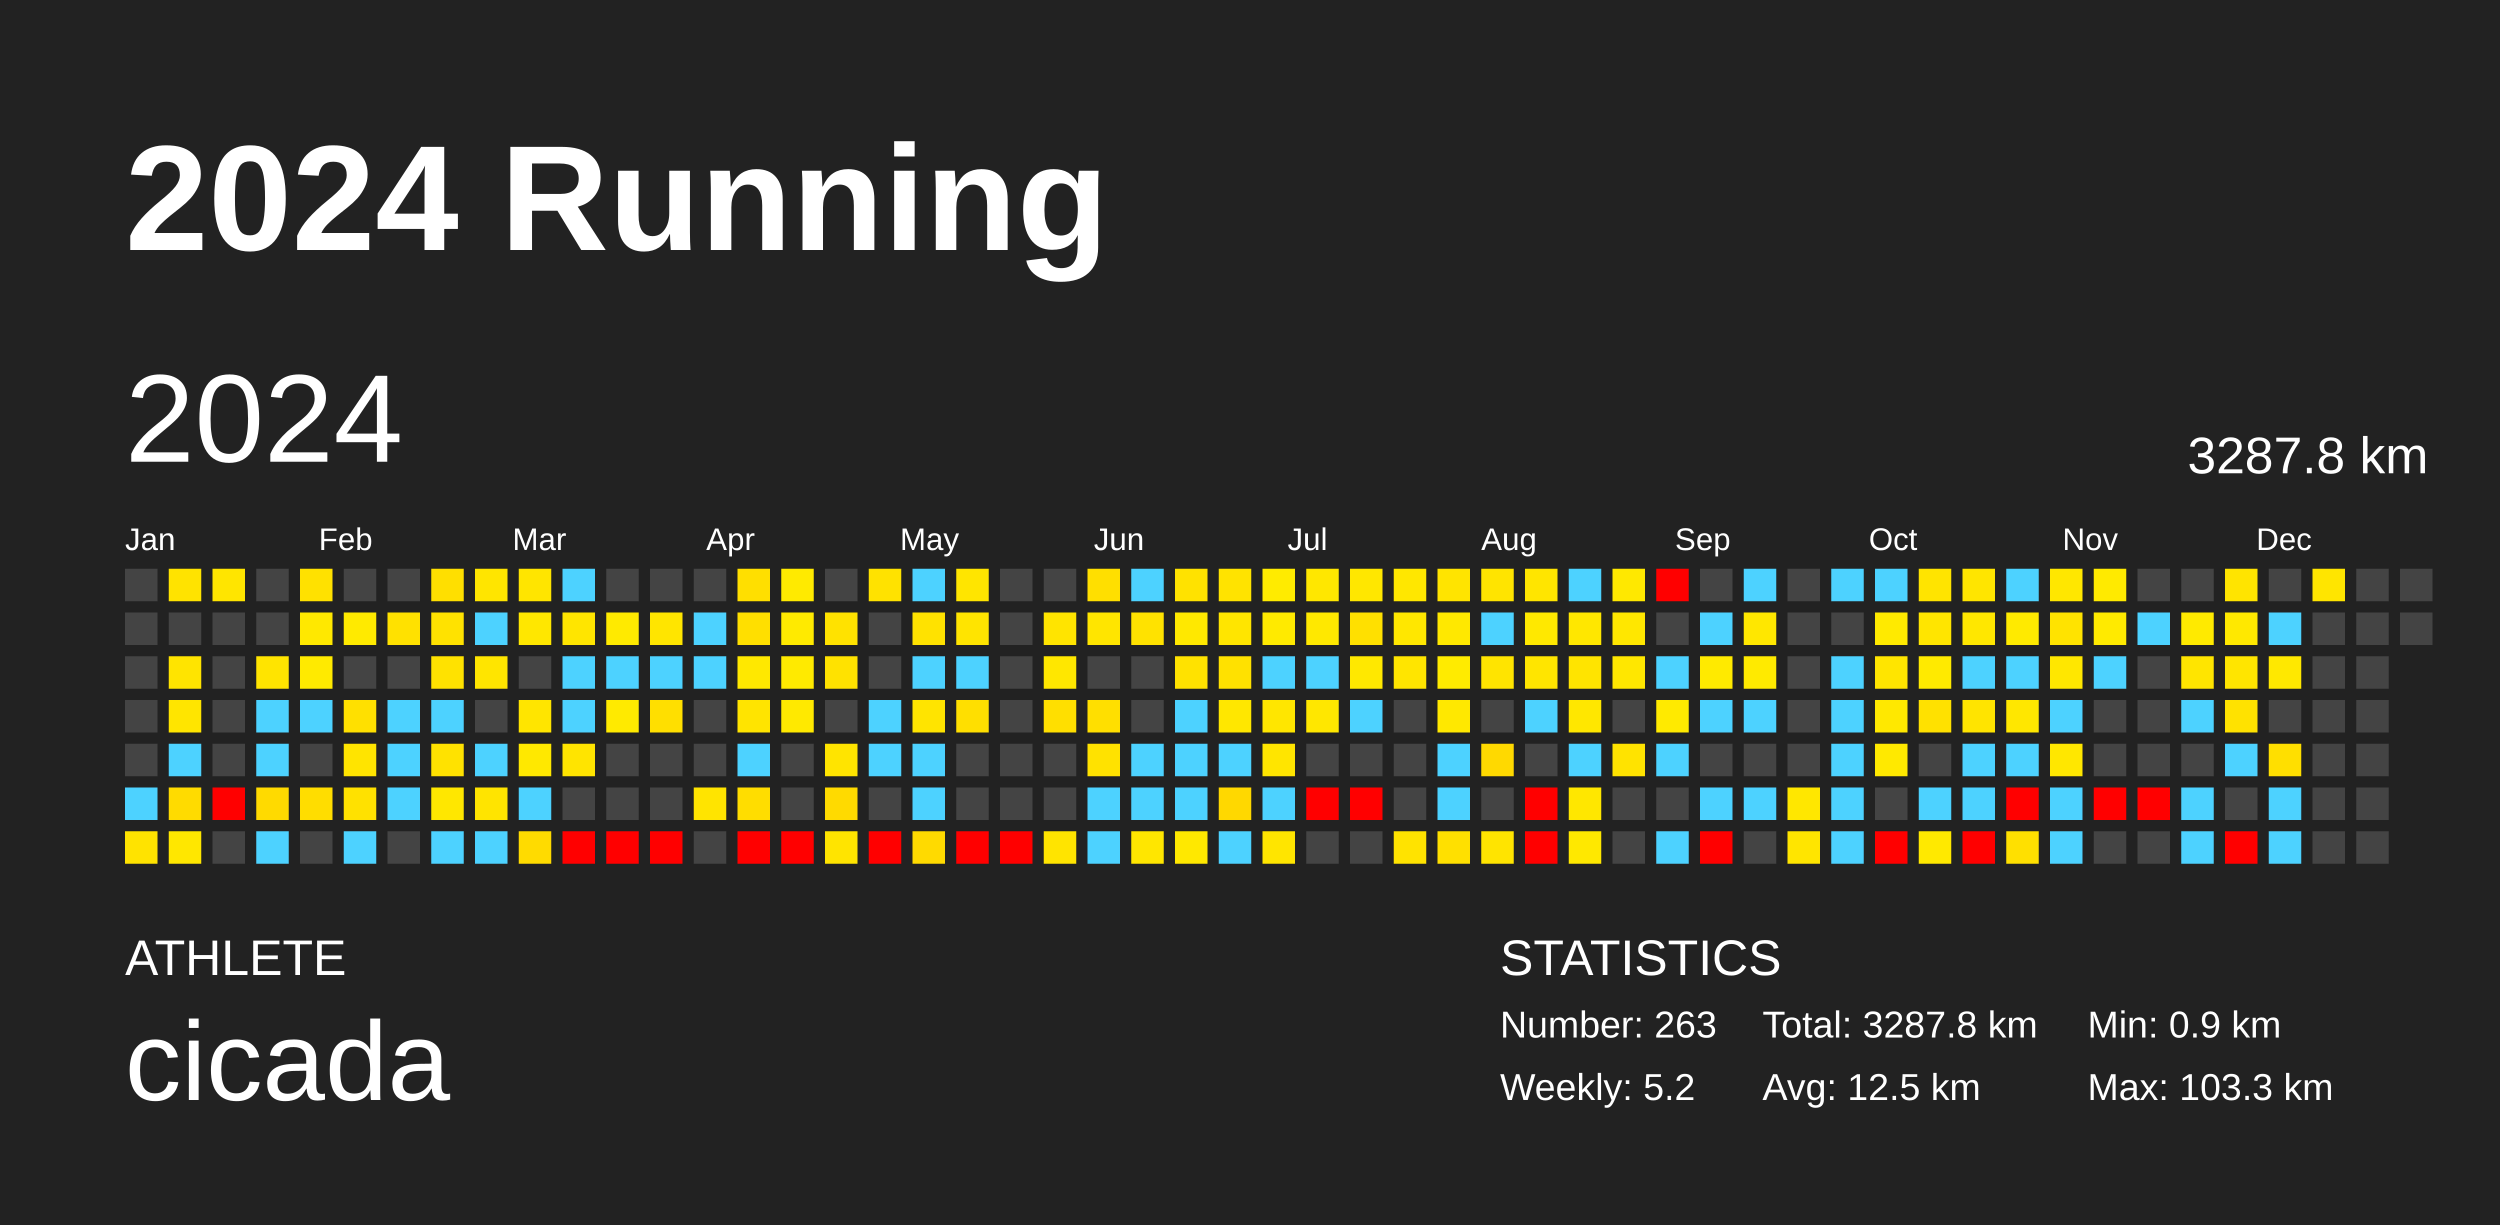
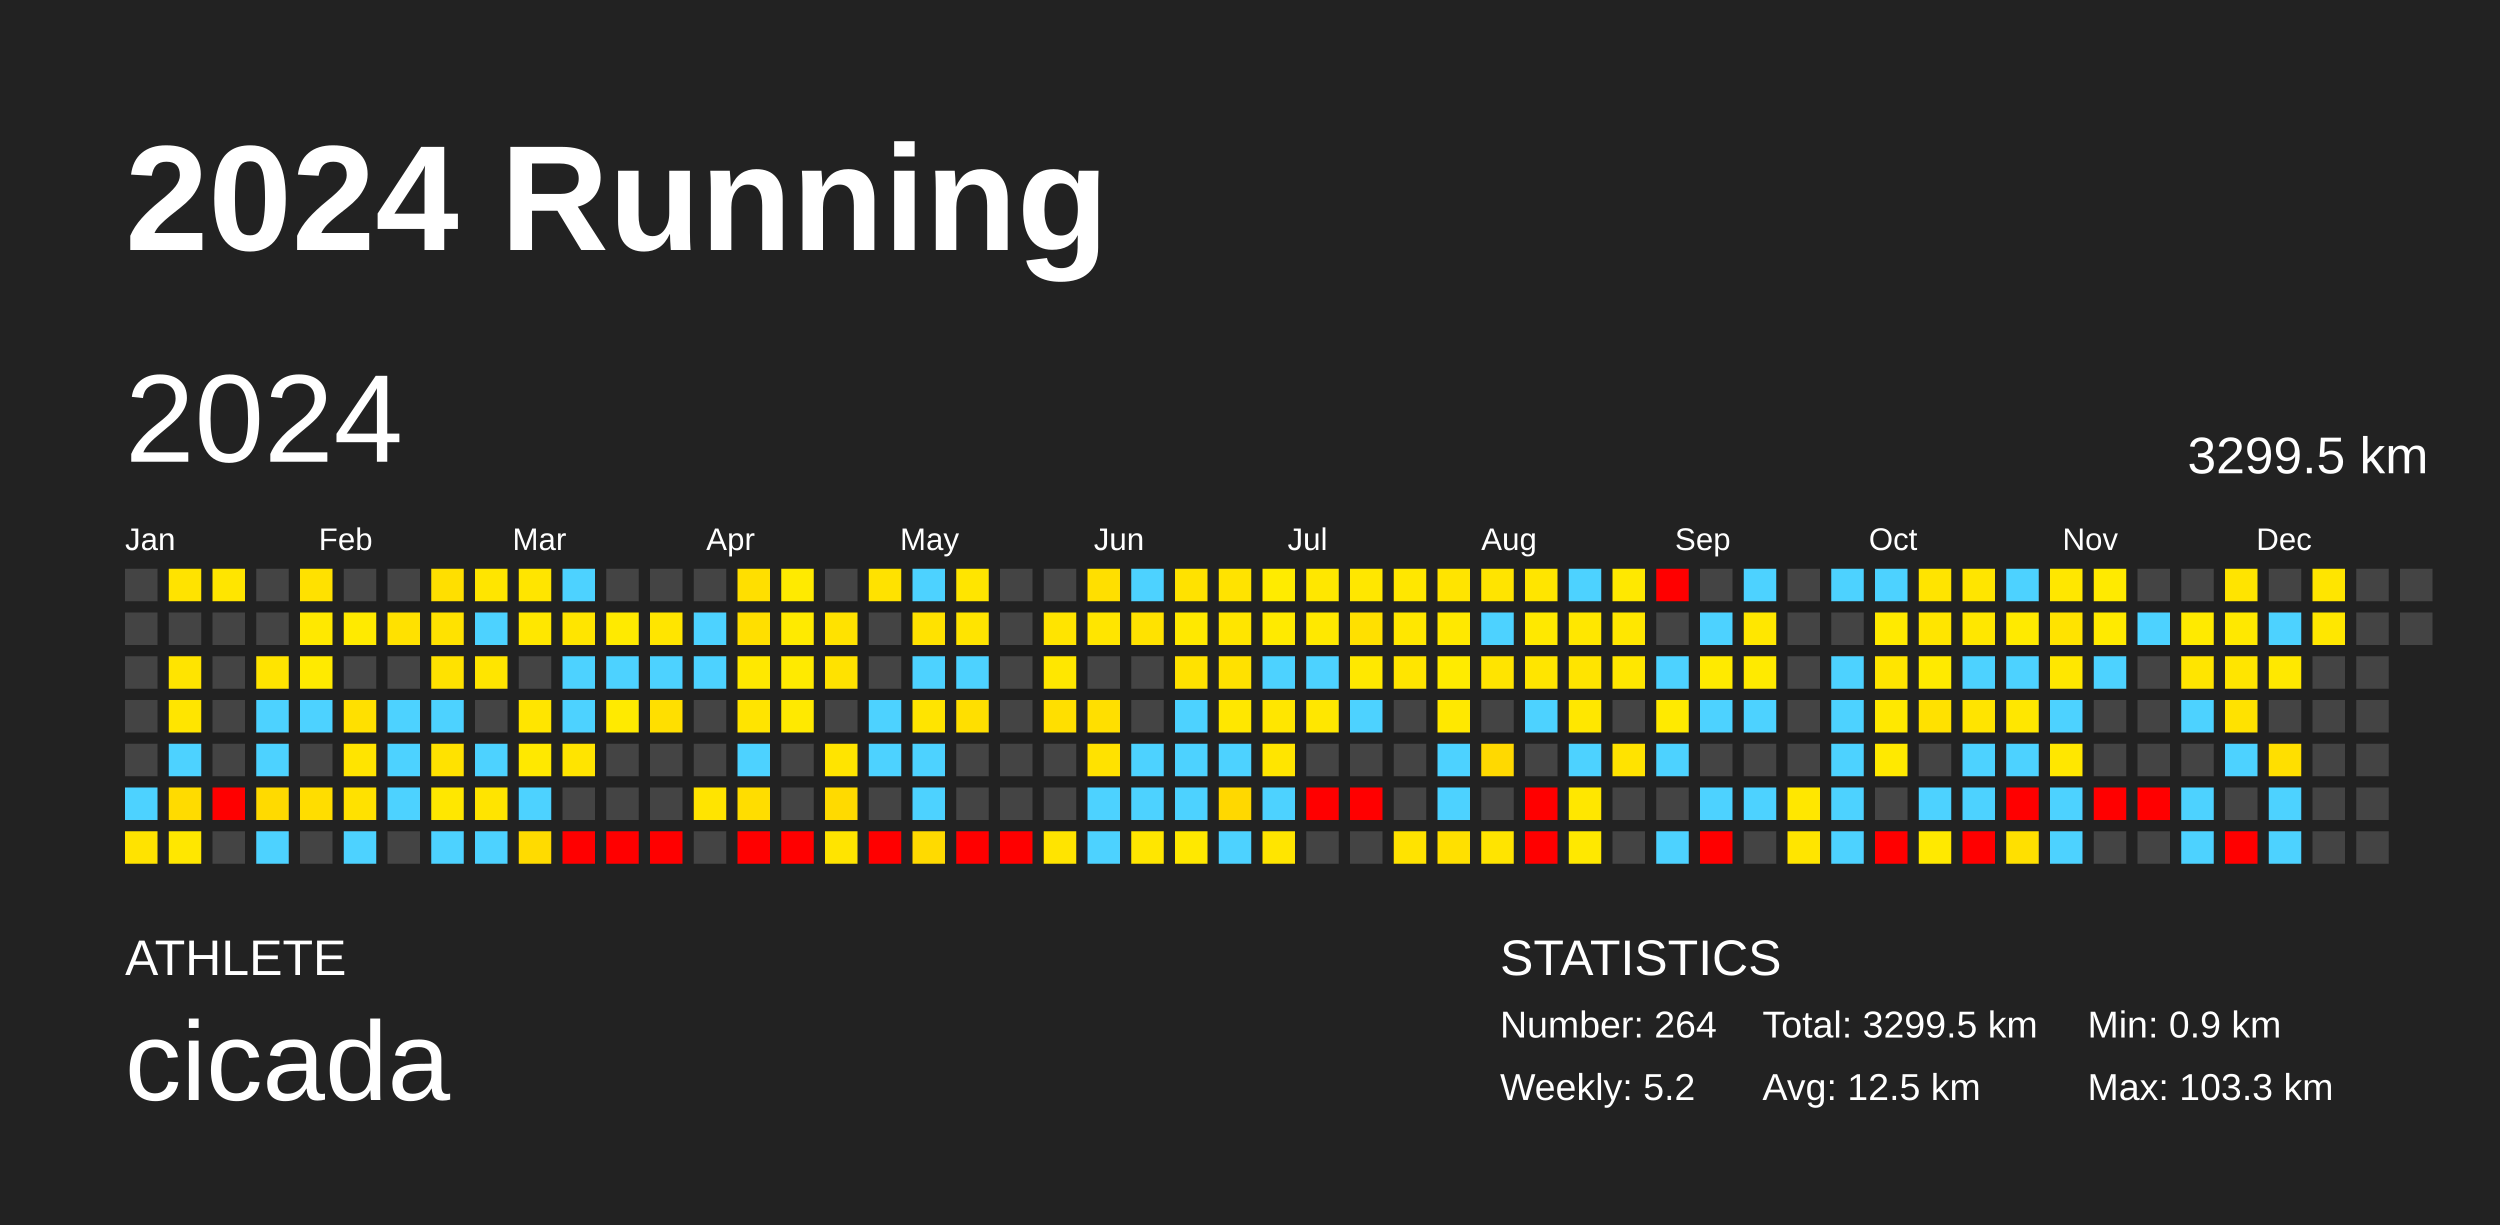
<svg xmlns="http://www.w3.org/2000/svg" baseProfile="full" height="98mm" version="1.1" viewBox="0,0,200,98" width="200mm">
  <defs />
  <rect fill="#222222" height="98" width="200" x="0" y="0" />
  <text fill="#FFFFFF" style="font-size:12px; font-family:Arial; font-weight:bold;" x="10" y="20">2024 Running</text>
  <text fill="#FFFFFF" style="font-size:4px; font-family:Arial" x="10" y="78">ATHLETE</text>
  <text fill="#FFFFFF" style="font-size:9px; font-family:Arial" x="10" y="88">cicada</text>
  <text fill="#FFFFFF" style="font-size:4px; font-family:Arial" x="120" y="78">STATISTICS</text>
-   <text fill="#FFFFFF" style="font-size:3px; font-family:Arial" x="120" y="83">Number: 263</text>
+   <text fill="#FFFFFF" style="font-size:3px; font-family:Arial" x="120" y="83">Number: 264</text>
  <text fill="#FFFFFF" style="font-size:3px; font-family:Arial" x="120" y="88">Weekly: 5.2</text>
-   <text fill="#FFFFFF" style="font-size:3px; font-family:Arial" x="141" y="83">Total: 3287.8 km</text>
+   <text fill="#FFFFFF" style="font-size:3px; font-family:Arial" x="141" y="83">Total: 3299.5 km</text>
  <text fill="#FFFFFF" style="font-size:3px; font-family:Arial" x="141" y="88">Avg: 12.5 km</text>
  <text fill="#FFFFFF" style="font-size:3px; font-family:Arial" x="167" y="83">Min: 0.9 km</text>
  <text fill="#FFFFFF" style="font-size:3px; font-family:Arial" x="167" y="88">Max: 103.3 km</text>
  <text dominant-baseline="hanging" fill="#FFFFFF" style="font-size:10.0px; font-family:Arial;" x="10" y="30">2024</text>
-   <text dominant-baseline="hanging" fill="#FFFFFF" style="font-size:4.125px; font-family:Arial;" x="175" y="35">3287.8 km</text>
+   <text dominant-baseline="hanging" fill="#FFFFFF" style="font-size:4.125px; font-family:Arial;" x="175" y="35">3299.5 km</text>
  <text fill="#FFFFFF" style="font-size:2.5px; font-family:Arial" x="10.0" y="44">Jan</text>
  <text fill="#FFFFFF" style="font-size:2.5px; font-family:Arial" x="25.5" y="44">Feb</text>
  <text fill="#FFFFFF" style="font-size:2.5px; font-family:Arial" x="41.0" y="44">Mar</text>
  <text fill="#FFFFFF" style="font-size:2.5px; font-family:Arial" x="56.5" y="44">Apr</text>
  <text fill="#FFFFFF" style="font-size:2.5px; font-family:Arial" x="72.0" y="44">May</text>
  <text fill="#FFFFFF" style="font-size:2.5px; font-family:Arial" x="87.5" y="44">Jun</text>
  <text fill="#FFFFFF" style="font-size:2.5px; font-family:Arial" x="103.0" y="44">Jul</text>
  <text fill="#FFFFFF" style="font-size:2.5px; font-family:Arial" x="118.5" y="44">Aug</text>
  <text fill="#FFFFFF" style="font-size:2.5px; font-family:Arial" x="134.0" y="44">Sep</text>
  <text fill="#FFFFFF" style="font-size:2.5px; font-family:Arial" x="149.5" y="44">Oct</text>
  <text fill="#FFFFFF" style="font-size:2.5px; font-family:Arial" x="165.0" y="44">Nov</text>
  <text fill="#FFFFFF" style="font-size:2.5px; font-family:Arial" x="180.5" y="44">Dec</text>
  <rect fill="#444444" height="2.6" width="2.6" x="10.0" y="45.5" />
  <rect fill="#444444" height="2.6" width="2.6" x="10.0" y="49.0" />
  <rect fill="#444444" height="2.6" width="2.6" x="10.0" y="52.5" />
  <rect fill="#444444" height="2.6" width="2.6" x="10.0" y="56.0" />
  <rect fill="#444444" height="2.6" width="2.6" x="10.0" y="59.5" />
  <rect fill="#4dd2ff" height="2.6" width="2.6" x="10.0" y="63.0" />
  <rect fill="#ffe300" height="2.6" width="2.6" x="10.0" y="66.5" />
  <rect fill="#ffe300" height="2.6" width="2.6" x="13.5" y="45.5" />
  <rect fill="#444444" height="2.6" width="2.6" x="13.5" y="49.0" />
  <rect fill="#ffe400" height="2.6" width="2.6" x="13.5" y="52.5" />
  <rect fill="#ffe500" height="2.6" width="2.6" x="13.5" y="56.0" />
  <rect fill="#4dd2ff" height="2.6" width="2.6" x="13.5" y="59.5" />
  <rect fill="#ffdb00" height="2.6" width="2.6" x="13.5" y="63.0" />
  <rect fill="#ffe700" height="2.6" width="2.6" x="13.5" y="66.5" />
  <rect fill="#ffe500" height="2.6" width="2.6" x="17.0" y="45.5" />
  <rect fill="#444444" height="2.6" width="2.6" x="17.0" y="49.0" />
  <rect fill="#444444" height="2.6" width="2.6" x="17.0" y="52.5" />
  <rect fill="#444444" height="2.6" width="2.6" x="17.0" y="56.0" />
  <rect fill="#444444" height="2.6" width="2.6" x="17.0" y="59.5" />
  <rect fill="red" height="2.6" width="2.6" x="17.0" y="63.0" />
  <rect fill="#444444" height="2.6" width="2.6" x="17.0" y="66.5" />
  <rect fill="#444444" height="2.6" width="2.6" x="20.5" y="45.5" />
  <rect fill="#444444" height="2.6" width="2.6" x="20.5" y="49.0" />
  <rect fill="#ffe400" height="2.6" width="2.6" x="20.5" y="52.5" />
  <rect fill="#4dd2ff" height="2.6" width="2.6" x="20.5" y="56.0" />
  <rect fill="#4dd2ff" height="2.6" width="2.6" x="20.5" y="59.5" />
  <rect fill="#ffda00" height="2.6" width="2.6" x="20.5" y="63.0" />
  <rect fill="#4dd2ff" height="2.6" width="2.6" x="20.5" y="66.5" />
  <rect fill="#ffe100" height="2.6" width="2.6" x="24.0" y="45.5" />
  <rect fill="#ffe800" height="2.6" width="2.6" x="24.0" y="49.0" />
  <rect fill="#ffea00" height="2.6" width="2.6" x="24.0" y="52.5" />
  <rect fill="#4dd2ff" height="2.6" width="2.6" x="24.0" y="56.0" />
  <rect fill="#444444" height="2.6" width="2.6" x="24.0" y="59.5" />
  <rect fill="#ffdd00" height="2.6" width="2.6" x="24.0" y="63.0" />
  <rect fill="#444444" height="2.6" width="2.6" x="24.0" y="66.5" />
  <rect fill="#444444" height="2.6" width="2.6" x="27.5" y="45.5" />
  <rect fill="#ffea00" height="2.6" width="2.6" x="27.5" y="49.0" />
  <rect fill="#444444" height="2.6" width="2.6" x="27.5" y="52.5" />
  <rect fill="#ffe000" height="2.6" width="2.6" x="27.5" y="56.0" />
  <rect fill="#ffe400" height="2.6" width="2.6" x="27.5" y="59.5" />
  <rect fill="#ffe100" height="2.6" width="2.6" x="27.5" y="63.0" />
  <rect fill="#4dd2ff" height="2.6" width="2.6" x="27.5" y="66.5" />
  <rect fill="#444444" height="2.6" width="2.6" x="31.0" y="45.5" />
  <rect fill="#ffe100" height="2.6" width="2.6" x="31.0" y="49.0" />
  <rect fill="#444444" height="2.6" width="2.6" x="31.0" y="52.5" />
  <rect fill="#4dd2ff" height="2.6" width="2.6" x="31.0" y="56.0" />
  <rect fill="#4dd2ff" height="2.6" width="2.6" x="31.0" y="59.5" />
  <rect fill="#4dd2ff" height="2.6" width="2.6" x="31.0" y="63.0" />
  <rect fill="#444444" height="2.6" width="2.6" x="31.0" y="66.5" />
  <rect fill="#ffdf00" height="2.6" width="2.6" x="34.5" y="45.5" />
  <rect fill="#ffe200" height="2.6" width="2.6" x="34.5" y="49.0" />
  <rect fill="#ffe200" height="2.6" width="2.6" x="34.5" y="52.5" />
  <rect fill="#4dd2ff" height="2.6" width="2.6" x="34.5" y="56.0" />
  <rect fill="#ffe200" height="2.6" width="2.6" x="34.5" y="59.5" />
  <rect fill="#ffe700" height="2.6" width="2.6" x="34.5" y="63.0" />
  <rect fill="#4dd2ff" height="2.6" width="2.6" x="34.5" y="66.5" />
  <rect fill="#ffe500" height="2.6" width="2.6" x="38.0" y="45.5" />
  <rect fill="#4dd2ff" height="2.6" width="2.6" x="38.0" y="49.0" />
  <rect fill="#ffe500" height="2.6" width="2.6" x="38.0" y="52.5" />
  <rect fill="#444444" height="2.6" width="2.6" x="38.0" y="56.0" />
  <rect fill="#4dd2ff" height="2.6" width="2.6" x="38.0" y="59.5" />
  <rect fill="#ffe400" height="2.6" width="2.6" x="38.0" y="63.0" />
  <rect fill="#4dd2ff" height="2.6" width="2.6" x="38.0" y="66.5" />
  <rect fill="#ffe500" height="2.6" width="2.6" x="41.5" y="45.5" />
  <rect fill="#ffe700" height="2.6" width="2.6" x="41.5" y="49.0" />
  <rect fill="#444444" height="2.6" width="2.6" x="41.5" y="52.5" />
  <rect fill="#ffe500" height="2.6" width="2.6" x="41.5" y="56.0" />
  <rect fill="#ffe800" height="2.6" width="2.6" x="41.5" y="59.5" />
  <rect fill="#4dd2ff" height="2.6" width="2.6" x="41.5" y="63.0" />
  <rect fill="#ffdb00" height="2.6" width="2.6" x="41.5" y="66.5" />
  <rect fill="#4dd2ff" height="2.6" width="2.6" x="45.0" y="45.5" />
  <rect fill="#ffe500" height="2.6" width="2.6" x="45.0" y="49.0" />
  <rect fill="#4dd2ff" height="2.6" width="2.6" x="45.0" y="52.5" />
  <rect fill="#4dd2ff" height="2.6" width="2.6" x="45.0" y="56.0" />
  <rect fill="#ffe400" height="2.6" width="2.6" x="45.0" y="59.5" />
  <rect fill="#444444" height="2.6" width="2.6" x="45.0" y="63.0" />
  <rect fill="red" height="2.6" width="2.6" x="45.0" y="66.5" />
  <rect fill="#444444" height="2.6" width="2.6" x="48.5" y="45.5" />
  <rect fill="#ffea00" height="2.6" width="2.6" x="48.5" y="49.0" />
  <rect fill="#4dd2ff" height="2.6" width="2.6" x="48.5" y="52.5" />
  <rect fill="#ffea00" height="2.6" width="2.6" x="48.5" y="56.0" />
  <rect fill="#444444" height="2.6" width="2.6" x="48.5" y="59.5" />
  <rect fill="#444444" height="2.6" width="2.6" x="48.5" y="63.0" />
  <rect fill="red" height="2.6" width="2.6" x="48.5" y="66.5" />
  <rect fill="#444444" height="2.6" width="2.6" x="52.0" y="45.5" />
  <rect fill="#ffe500" height="2.6" width="2.6" x="52.0" y="49.0" />
  <rect fill="#4dd2ff" height="2.6" width="2.6" x="52.0" y="52.5" />
  <rect fill="#ffdf00" height="2.6" width="2.6" x="52.0" y="56.0" />
  <rect fill="#444444" height="2.6" width="2.6" x="52.0" y="59.5" />
  <rect fill="#444444" height="2.6" width="2.6" x="52.0" y="63.0" />
  <rect fill="red" height="2.6" width="2.6" x="52.0" y="66.5" />
  <rect fill="#444444" height="2.6" width="2.6" x="55.5" y="45.5" />
  <rect fill="#4dd2ff" height="2.6" width="2.6" x="55.5" y="49.0" />
  <rect fill="#4dd2ff" height="2.6" width="2.6" x="55.5" y="52.5" />
  <rect fill="#444444" height="2.6" width="2.6" x="55.5" y="56.0" />
  <rect fill="#444444" height="2.6" width="2.6" x="55.5" y="59.5" />
  <rect fill="#ffe400" height="2.6" width="2.6" x="55.5" y="63.0" />
  <rect fill="#444444" height="2.6" width="2.6" x="55.5" y="66.5" />
  <rect fill="#ffdf00" height="2.6" width="2.6" x="59.0" y="45.5" />
  <rect fill="#ffdf00" height="2.6" width="2.6" x="59.0" y="49.0" />
  <rect fill="#ffe800" height="2.6" width="2.6" x="59.0" y="52.5" />
  <rect fill="#ffe400" height="2.6" width="2.6" x="59.0" y="56.0" />
  <rect fill="#4dd2ff" height="2.6" width="2.6" x="59.0" y="59.5" />
  <rect fill="#ffdd00" height="2.6" width="2.6" x="59.0" y="63.0" />
  <rect fill="red" height="2.6" width="2.6" x="59.0" y="66.5" />
  <rect fill="#ffea00" height="2.6" width="2.6" x="62.5" y="45.5" />
  <rect fill="#ffea00" height="2.6" width="2.6" x="62.5" y="49.0" />
  <rect fill="#ffea00" height="2.6" width="2.6" x="62.5" y="52.5" />
  <rect fill="#ffe900" height="2.6" width="2.6" x="62.5" y="56.0" />
  <rect fill="#444444" height="2.6" width="2.6" x="62.5" y="59.5" />
  <rect fill="#444444" height="2.6" width="2.6" x="62.5" y="63.0" />
  <rect fill="red" height="2.6" width="2.6" x="62.5" y="66.5" />
  <rect fill="#444444" height="2.6" width="2.6" x="66.0" y="45.5" />
  <rect fill="#ffe200" height="2.6" width="2.6" x="66.0" y="49.0" />
  <rect fill="#ffe200" height="2.6" width="2.6" x="66.0" y="52.5" />
  <rect fill="#444444" height="2.6" width="2.6" x="66.0" y="56.0" />
  <rect fill="#ffe400" height="2.6" width="2.6" x="66.0" y="59.5" />
  <rect fill="#ffda00" height="2.6" width="2.6" x="66.0" y="63.0" />
  <rect fill="#ffe400" height="2.6" width="2.6" x="66.0" y="66.5" />
  <rect fill="#ffe200" height="2.6" width="2.6" x="69.5" y="45.5" />
  <rect fill="#444444" height="2.6" width="2.6" x="69.5" y="49.0" />
  <rect fill="#444444" height="2.6" width="2.6" x="69.5" y="52.5" />
  <rect fill="#4dd2ff" height="2.6" width="2.6" x="69.5" y="56.0" />
  <rect fill="#4dd2ff" height="2.6" width="2.6" x="69.5" y="59.5" />
  <rect fill="#444444" height="2.6" width="2.6" x="69.5" y="63.0" />
  <rect fill="red" height="2.6" width="2.6" x="69.5" y="66.5" />
  <rect fill="#4dd2ff" height="2.6" width="2.6" x="73.0" y="45.5" />
  <rect fill="#ffe200" height="2.6" width="2.6" x="73.0" y="49.0" />
  <rect fill="#4dd2ff" height="2.6" width="2.6" x="73.0" y="52.5" />
  <rect fill="#ffe400" height="2.6" width="2.6" x="73.0" y="56.0" />
  <rect fill="#4dd2ff" height="2.6" width="2.6" x="73.0" y="59.5" />
  <rect fill="#4dd2ff" height="2.6" width="2.6" x="73.0" y="63.0" />
  <rect fill="#ffda00" height="2.6" width="2.6" x="73.0" y="66.5" />
  <rect fill="#ffe500" height="2.6" width="2.6" x="76.5" y="45.5" />
  <rect fill="#ffe400" height="2.6" width="2.6" x="76.5" y="49.0" />
  <rect fill="#4dd2ff" height="2.6" width="2.6" x="76.5" y="52.5" />
  <rect fill="#ffdf00" height="2.6" width="2.6" x="76.5" y="56.0" />
  <rect fill="#444444" height="2.6" width="2.6" x="76.5" y="59.5" />
  <rect fill="#444444" height="2.6" width="2.6" x="76.5" y="63.0" />
  <rect fill="red" height="2.6" width="2.6" x="76.5" y="66.5" />
  <rect fill="#444444" height="2.6" width="2.6" x="80.0" y="45.5" />
  <rect fill="#444444" height="2.6" width="2.6" x="80.0" y="49.0" />
  <rect fill="#444444" height="2.6" width="2.6" x="80.0" y="52.5" />
  <rect fill="#444444" height="2.6" width="2.6" x="80.0" y="56.0" />
  <rect fill="#444444" height="2.6" width="2.6" x="80.0" y="59.5" />
  <rect fill="#444444" height="2.6" width="2.6" x="80.0" y="63.0" />
  <rect fill="red" height="2.6" width="2.6" x="80.0" y="66.5" />
  <rect fill="#444444" height="2.6" width="2.6" x="83.5" y="45.5" />
  <rect fill="#ffe400" height="2.6" width="2.6" x="83.5" y="49.0" />
  <rect fill="#ffe700" height="2.6" width="2.6" x="83.5" y="52.5" />
  <rect fill="#ffdf00" height="2.6" width="2.6" x="83.5" y="56.0" />
  <rect fill="#444444" height="2.6" width="2.6" x="83.5" y="59.5" />
  <rect fill="#444444" height="2.6" width="2.6" x="83.5" y="63.0" />
  <rect fill="#ffe400" height="2.6" width="2.6" x="83.5" y="66.5" />
  <rect fill="#ffdf00" height="2.6" width="2.6" x="87.0" y="45.5" />
  <rect fill="#ffe500" height="2.6" width="2.6" x="87.0" y="49.0" />
  <rect fill="#444444" height="2.6" width="2.6" x="87.0" y="52.5" />
  <rect fill="#ffdf00" height="2.6" width="2.6" x="87.0" y="56.0" />
  <rect fill="#ffe200" height="2.6" width="2.6" x="87.0" y="59.5" />
  <rect fill="#4dd2ff" height="2.6" width="2.6" x="87.0" y="63.0" />
  <rect fill="#4dd2ff" height="2.6" width="2.6" x="87.0" y="66.5" />
  <rect fill="#4dd2ff" height="2.6" width="2.6" x="90.5" y="45.5" />
  <rect fill="#ffe200" height="2.6" width="2.6" x="90.5" y="49.0" />
  <rect fill="#444444" height="2.6" width="2.6" x="90.5" y="52.5" />
  <rect fill="#444444" height="2.6" width="2.6" x="90.5" y="56.0" />
  <rect fill="#4dd2ff" height="2.6" width="2.6" x="90.5" y="59.5" />
  <rect fill="#4dd2ff" height="2.6" width="2.6" x="90.5" y="63.0" />
  <rect fill="#ffe600" height="2.6" width="2.6" x="90.5" y="66.5" />
  <rect fill="#ffe200" height="2.6" width="2.6" x="94.0" y="45.5" />
  <rect fill="#ffe800" height="2.6" width="2.6" x="94.0" y="49.0" />
  <rect fill="#ffe200" height="2.6" width="2.6" x="94.0" y="52.5" />
  <rect fill="#4dd2ff" height="2.6" width="2.6" x="94.0" y="56.0" />
  <rect fill="#4dd2ff" height="2.6" width="2.6" x="94.0" y="59.5" />
  <rect fill="#4dd2ff" height="2.6" width="2.6" x="94.0" y="63.0" />
  <rect fill="#ffe800" height="2.6" width="2.6" x="94.0" y="66.5" />
  <rect fill="#ffe300" height="2.6" width="2.6" x="97.5" y="45.5" />
  <rect fill="#ffe500" height="2.6" width="2.6" x="97.5" y="49.0" />
  <rect fill="#ffe100" height="2.6" width="2.6" x="97.5" y="52.5" />
  <rect fill="#ffe700" height="2.6" width="2.6" x="97.5" y="56.0" />
  <rect fill="#4dd2ff" height="2.6" width="2.6" x="97.5" y="59.5" />
  <rect fill="#ffd800" height="2.6" width="2.6" x="97.5" y="63.0" />
  <rect fill="#4dd2ff" height="2.6" width="2.6" x="97.5" y="66.5" />
  <rect fill="#ffeb00" height="2.6" width="2.6" x="101.0" y="45.5" />
  <rect fill="#ffea00" height="2.6" width="2.6" x="101.0" y="49.0" />
  <rect fill="#4dd2ff" height="2.6" width="2.6" x="101.0" y="52.5" />
  <rect fill="#ffe600" height="2.6" width="2.6" x="101.0" y="56.0" />
  <rect fill="#ffe500" height="2.6" width="2.6" x="101.0" y="59.5" />
  <rect fill="#4dd2ff" height="2.6" width="2.6" x="101.0" y="63.0" />
  <rect fill="#ffe500" height="2.6" width="2.6" x="101.0" y="66.5" />
  <rect fill="#ffe700" height="2.6" width="2.6" x="104.5" y="45.5" />
  <rect fill="#ffe800" height="2.6" width="2.6" x="104.5" y="49.0" />
  <rect fill="#4dd2ff" height="2.6" width="2.6" x="104.5" y="52.5" />
  <rect fill="#ffe700" height="2.6" width="2.6" x="104.5" y="56.0" />
  <rect fill="#444444" height="2.6" width="2.6" x="104.5" y="59.5" />
  <rect fill="red" height="2.6" width="2.6" x="104.5" y="63.0" />
  <rect fill="#444444" height="2.6" width="2.6" x="104.5" y="66.5" />
  <rect fill="#ffe700" height="2.6" width="2.6" x="108.0" y="45.5" />
  <rect fill="#ffe000" height="2.6" width="2.6" x="108.0" y="49.0" />
  <rect fill="#ffe800" height="2.6" width="2.6" x="108.0" y="52.5" />
  <rect fill="#4dd2ff" height="2.6" width="2.6" x="108.0" y="56.0" />
  <rect fill="#444444" height="2.6" width="2.6" x="108.0" y="59.5" />
  <rect fill="red" height="2.6" width="2.6" x="108.0" y="63.0" />
  <rect fill="#444444" height="2.6" width="2.6" x="108.0" y="66.5" />
  <rect fill="#ffe700" height="2.6" width="2.6" x="111.5" y="45.5" />
  <rect fill="#ffe700" height="2.6" width="2.6" x="111.5" y="49.0" />
  <rect fill="#ffe500" height="2.6" width="2.6" x="111.5" y="52.5" />
  <rect fill="#444444" height="2.6" width="2.6" x="111.5" y="56.0" />
  <rect fill="#444444" height="2.6" width="2.6" x="111.5" y="59.5" />
  <rect fill="#444444" height="2.6" width="2.6" x="111.5" y="63.0" />
  <rect fill="#ffe300" height="2.6" width="2.6" x="111.5" y="66.5" />
  <rect fill="#ffe400" height="2.6" width="2.6" x="115.0" y="45.5" />
  <rect fill="#ffe800" height="2.6" width="2.6" x="115.0" y="49.0" />
  <rect fill="#ffeb00" height="2.6" width="2.6" x="115.0" y="52.5" />
  <rect fill="#ffe800" height="2.6" width="2.6" x="115.0" y="56.0" />
  <rect fill="#4dd2ff" height="2.6" width="2.6" x="115.0" y="59.5" />
  <rect fill="#4dd2ff" height="2.6" width="2.6" x="115.0" y="63.0" />
  <rect fill="#ffe000" height="2.6" width="2.6" x="115.0" y="66.5" />
  <rect fill="#ffe400" height="2.6" width="2.6" x="118.5" y="45.5" />
  <rect fill="#4dd2ff" height="2.6" width="2.6" x="118.5" y="49.0" />
  <rect fill="#ffe400" height="2.6" width="2.6" x="118.5" y="52.5" />
  <rect fill="#444444" height="2.6" width="2.6" x="118.5" y="56.0" />
  <rect fill="#ffd900" height="2.6" width="2.6" x="118.5" y="59.5" />
  <rect fill="#444444" height="2.6" width="2.6" x="118.5" y="63.0" />
  <rect fill="#ffe400" height="2.6" width="2.6" x="118.5" y="66.5" />
  <rect fill="#ffe500" height="2.6" width="2.6" x="122.0" y="45.5" />
  <rect fill="#ffe800" height="2.6" width="2.6" x="122.0" y="49.0" />
  <rect fill="#ffe500" height="2.6" width="2.6" x="122.0" y="52.5" />
  <rect fill="#4dd2ff" height="2.6" width="2.6" x="122.0" y="56.0" />
  <rect fill="#444444" height="2.6" width="2.6" x="122.0" y="59.5" />
  <rect fill="red" height="2.6" width="2.6" x="122.0" y="63.0" />
  <rect fill="red" height="2.6" width="2.6" x="122.0" y="66.5" />
  <rect fill="#4dd2ff" height="2.6" width="2.6" x="125.5" y="45.5" />
  <rect fill="#ffe700" height="2.6" width="2.6" x="125.5" y="49.0" />
  <rect fill="#ffe400" height="2.6" width="2.6" x="125.5" y="52.5" />
  <rect fill="#ffe700" height="2.6" width="2.6" x="125.5" y="56.0" />
  <rect fill="#4dd2ff" height="2.6" width="2.6" x="125.5" y="59.5" />
  <rect fill="#ffe700" height="2.6" width="2.6" x="125.5" y="63.0" />
  <rect fill="#ffe800" height="2.6" width="2.6" x="125.5" y="66.5" />
  <rect fill="#ffe800" height="2.6" width="2.6" x="129.0" y="45.5" />
  <rect fill="#ffe700" height="2.6" width="2.6" x="129.0" y="49.0" />
  <rect fill="#ffe700" height="2.6" width="2.6" x="129.0" y="52.5" />
  <rect fill="#444444" height="2.6" width="2.6" x="129.0" y="56.0" />
  <rect fill="#ffe300" height="2.6" width="2.6" x="129.0" y="59.5" />
  <rect fill="#444444" height="2.6" width="2.6" x="129.0" y="63.0" />
  <rect fill="#444444" height="2.6" width="2.6" x="129.0" y="66.5" />
  <rect fill="red" height="2.6" width="2.6" x="132.5" y="45.5" />
  <rect fill="#444444" height="2.6" width="2.6" x="132.5" y="49.0" />
  <rect fill="#4dd2ff" height="2.6" width="2.6" x="132.5" y="52.5" />
  <rect fill="#ffea00" height="2.6" width="2.6" x="132.5" y="56.0" />
  <rect fill="#4dd2ff" height="2.6" width="2.6" x="132.5" y="59.5" />
  <rect fill="#444444" height="2.6" width="2.6" x="132.5" y="63.0" />
  <rect fill="#4dd2ff" height="2.6" width="2.6" x="132.5" y="66.5" />
  <rect fill="#444444" height="2.6" width="2.6" x="136.0" y="45.5" />
  <rect fill="#4dd2ff" height="2.6" width="2.6" x="136.0" y="49.0" />
  <rect fill="#ffea00" height="2.6" width="2.6" x="136.0" y="52.5" />
  <rect fill="#4dd2ff" height="2.6" width="2.6" x="136.0" y="56.0" />
  <rect fill="#444444" height="2.6" width="2.6" x="136.0" y="59.5" />
  <rect fill="#4dd2ff" height="2.6" width="2.6" x="136.0" y="63.0" />
  <rect fill="red" height="2.6" width="2.6" x="136.0" y="66.5" />
  <rect fill="#4dd2ff" height="2.6" width="2.6" x="139.5" y="45.5" />
  <rect fill="#ffe700" height="2.6" width="2.6" x="139.5" y="49.0" />
  <rect fill="#ffea00" height="2.6" width="2.6" x="139.5" y="52.5" />
  <rect fill="#4dd2ff" height="2.6" width="2.6" x="139.5" y="56.0" />
  <rect fill="#444444" height="2.6" width="2.6" x="139.5" y="59.5" />
  <rect fill="#4dd2ff" height="2.6" width="2.6" x="139.5" y="63.0" />
  <rect fill="#444444" height="2.6" width="2.6" x="139.5" y="66.5" />
  <rect fill="#444444" height="2.6" width="2.6" x="143.0" y="45.5" />
  <rect fill="#444444" height="2.6" width="2.6" x="143.0" y="49.0" />
  <rect fill="#444444" height="2.6" width="2.6" x="143.0" y="52.5" />
  <rect fill="#444444" height="2.6" width="2.6" x="143.0" y="56.0" />
  <rect fill="#444444" height="2.6" width="2.6" x="143.0" y="59.5" />
  <rect fill="#ffe700" height="2.6" width="2.6" x="143.0" y="63.0" />
  <rect fill="#ffe500" height="2.6" width="2.6" x="143.0" y="66.5" />
  <rect fill="#4dd2ff" height="2.6" width="2.6" x="146.5" y="45.5" />
  <rect fill="#444444" height="2.6" width="2.6" x="146.5" y="49.0" />
  <rect fill="#4dd2ff" height="2.6" width="2.6" x="146.5" y="52.5" />
  <rect fill="#4dd2ff" height="2.6" width="2.6" x="146.5" y="56.0" />
  <rect fill="#4dd2ff" height="2.6" width="2.6" x="146.5" y="59.5" />
  <rect fill="#4dd2ff" height="2.6" width="2.6" x="146.5" y="63.0" />
  <rect fill="#4dd2ff" height="2.6" width="2.6" x="146.5" y="66.5" />
  <rect fill="#4dd2ff" height="2.6" width="2.6" x="150.0" y="45.5" />
  <rect fill="#ffea00" height="2.6" width="2.6" x="150.0" y="49.0" />
  <rect fill="#ffe500" height="2.6" width="2.6" x="150.0" y="52.5" />
  <rect fill="#ffe800" height="2.6" width="2.6" x="150.0" y="56.0" />
  <rect fill="#ffe900" height="2.6" width="2.6" x="150.0" y="59.5" />
  <rect fill="#444444" height="2.6" width="2.6" x="150.0" y="63.0" />
  <rect fill="red" height="2.6" width="2.6" x="150.0" y="66.5" />
  <rect fill="#ffe400" height="2.6" width="2.6" x="153.5" y="45.5" />
  <rect fill="#ffe500" height="2.6" width="2.6" x="153.5" y="49.0" />
  <rect fill="#ffea00" height="2.6" width="2.6" x="153.5" y="52.5" />
  <rect fill="#ffe100" height="2.6" width="2.6" x="153.5" y="56.0" />
  <rect fill="#444444" height="2.6" width="2.6" x="153.5" y="59.5" />
  <rect fill="#4dd2ff" height="2.6" width="2.6" x="153.5" y="63.0" />
  <rect fill="#ffe900" height="2.6" width="2.6" x="153.5" y="66.5" />
  <rect fill="#ffe500" height="2.6" width="2.6" x="157.0" y="45.5" />
  <rect fill="#ffe700" height="2.6" width="2.6" x="157.0" y="49.0" />
  <rect fill="#4dd2ff" height="2.6" width="2.6" x="157.0" y="52.5" />
  <rect fill="#ffe400" height="2.6" width="2.6" x="157.0" y="56.0" />
  <rect fill="#4dd2ff" height="2.6" width="2.6" x="157.0" y="59.5" />
  <rect fill="#4dd2ff" height="2.6" width="2.6" x="157.0" y="63.0" />
  <rect fill="red" height="2.6" width="2.6" x="157.0" y="66.5" />
  <rect fill="#4dd2ff" height="2.6" width="2.6" x="160.5" y="45.5" />
  <rect fill="#ffea00" height="2.6" width="2.6" x="160.5" y="49.0" />
  <rect fill="#4dd2ff" height="2.6" width="2.6" x="160.5" y="52.5" />
  <rect fill="#ffe700" height="2.6" width="2.6" x="160.5" y="56.0" />
  <rect fill="#4dd2ff" height="2.6" width="2.6" x="160.5" y="59.5" />
  <rect fill="red" height="2.6" width="2.6" x="160.5" y="63.0" />
  <rect fill="#ffe000" height="2.6" width="2.6" x="160.5" y="66.5" />
  <rect fill="#ffe700" height="2.6" width="2.6" x="164.0" y="45.5" />
  <rect fill="#ffe300" height="2.6" width="2.6" x="164.0" y="49.0" />
  <rect fill="#ffe700" height="2.6" width="2.6" x="164.0" y="52.5" />
  <rect fill="#4dd2ff" height="2.6" width="2.6" x="164.0" y="56.0" />
  <rect fill="#ffe700" height="2.6" width="2.6" x="164.0" y="59.5" />
  <rect fill="#4dd2ff" height="2.6" width="2.6" x="164.0" y="63.0" />
  <rect fill="#4dd2ff" height="2.6" width="2.6" x="164.0" y="66.5" />
  <rect fill="#ffea00" height="2.6" width="2.6" x="167.5" y="45.5" />
  <rect fill="#ffea00" height="2.6" width="2.6" x="167.5" y="49.0" />
  <rect fill="#4dd2ff" height="2.6" width="2.6" x="167.5" y="52.5" />
  <rect fill="#444444" height="2.6" width="2.6" x="167.5" y="56.0" />
  <rect fill="#444444" height="2.6" width="2.6" x="167.5" y="59.5" />
  <rect fill="red" height="2.6" width="2.6" x="167.5" y="63.0" />
  <rect fill="#444444" height="2.6" width="2.6" x="167.5" y="66.5" />
  <rect fill="#444444" height="2.6" width="2.6" x="171.0" y="45.5" />
  <rect fill="#4dd2ff" height="2.6" width="2.6" x="171.0" y="49.0" />
  <rect fill="#444444" height="2.6" width="2.6" x="171.0" y="52.5" />
  <rect fill="#444444" height="2.6" width="2.6" x="171.0" y="56.0" />
  <rect fill="#444444" height="2.6" width="2.6" x="171.0" y="59.5" />
  <rect fill="red" height="2.6" width="2.6" x="171.0" y="63.0" />
  <rect fill="#444444" height="2.6" width="2.6" x="171.0" y="66.5" />
  <rect fill="#444444" height="2.6" width="2.6" x="174.5" y="45.5" />
  <rect fill="#ffea00" height="2.6" width="2.6" x="174.5" y="49.0" />
  <rect fill="#ffe500" height="2.6" width="2.6" x="174.5" y="52.5" />
  <rect fill="#4dd2ff" height="2.6" width="2.6" x="174.5" y="56.0" />
  <rect fill="#444444" height="2.6" width="2.6" x="174.5" y="59.5" />
  <rect fill="#4dd2ff" height="2.6" width="2.6" x="174.5" y="63.0" />
  <rect fill="#4dd2ff" height="2.6" width="2.6" x="174.5" y="66.5" />
  <rect fill="#ffe400" height="2.6" width="2.6" x="178.0" y="45.5" />
  <rect fill="#ffe800" height="2.6" width="2.6" x="178.0" y="49.0" />
  <rect fill="#ffe500" height="2.6" width="2.6" x="178.0" y="52.5" />
  <rect fill="#ffe200" height="2.6" width="2.6" x="178.0" y="56.0" />
  <rect fill="#4dd2ff" height="2.6" width="2.6" x="178.0" y="59.5" />
  <rect fill="#444444" height="2.6" width="2.6" x="178.0" y="63.0" />
  <rect fill="red" height="2.6" width="2.6" x="178.0" y="66.5" />
  <rect fill="#444444" height="2.6" width="2.6" x="181.5" y="45.5" />
  <rect fill="#4dd2ff" height="2.6" width="2.6" x="181.5" y="49.0" />
  <rect fill="#ffe800" height="2.6" width="2.6" x="181.5" y="52.5" />
  <rect fill="#444444" height="2.6" width="2.6" x="181.5" y="56.0" />
  <rect fill="#ffdf00" height="2.6" width="2.6" x="181.5" y="59.5" />
  <rect fill="#4dd2ff" height="2.6" width="2.6" x="181.5" y="63.0" />
  <rect fill="#4dd2ff" height="2.6" width="2.6" x="181.5" y="66.5" />
  <rect fill="#ffe500" height="2.6" width="2.6" x="185.0" y="45.5" />
-   <rect fill="#444444" height="2.6" width="2.6" x="185.0" y="49.0" />
+   <rect fill="#ffe700" height="2.6" width="2.6" x="185.0" y="49.0" />
  <rect fill="#444444" height="2.6" width="2.6" x="185.0" y="52.5" />
  <rect fill="#444444" height="2.6" width="2.6" x="185.0" y="56.0" />
  <rect fill="#444444" height="2.6" width="2.6" x="185.0" y="59.5" />
  <rect fill="#444444" height="2.6" width="2.6" x="185.0" y="63.0" />
  <rect fill="#444444" height="2.6" width="2.6" x="185.0" y="66.5" />
  <rect fill="#444444" height="2.6" width="2.6" x="188.5" y="45.5" />
  <rect fill="#444444" height="2.6" width="2.6" x="188.5" y="49.0" />
  <rect fill="#444444" height="2.6" width="2.6" x="188.5" y="52.5" />
  <rect fill="#444444" height="2.6" width="2.6" x="188.5" y="56.0" />
  <rect fill="#444444" height="2.6" width="2.6" x="188.5" y="59.5" />
  <rect fill="#444444" height="2.6" width="2.6" x="188.5" y="63.0" />
  <rect fill="#444444" height="2.6" width="2.6" x="188.5" y="66.5" />
  <rect fill="#444444" height="2.6" width="2.6" x="192.0" y="45.5" />
  <rect fill="#444444" height="2.6" width="2.6" x="192.0" y="49.0" />
</svg>
